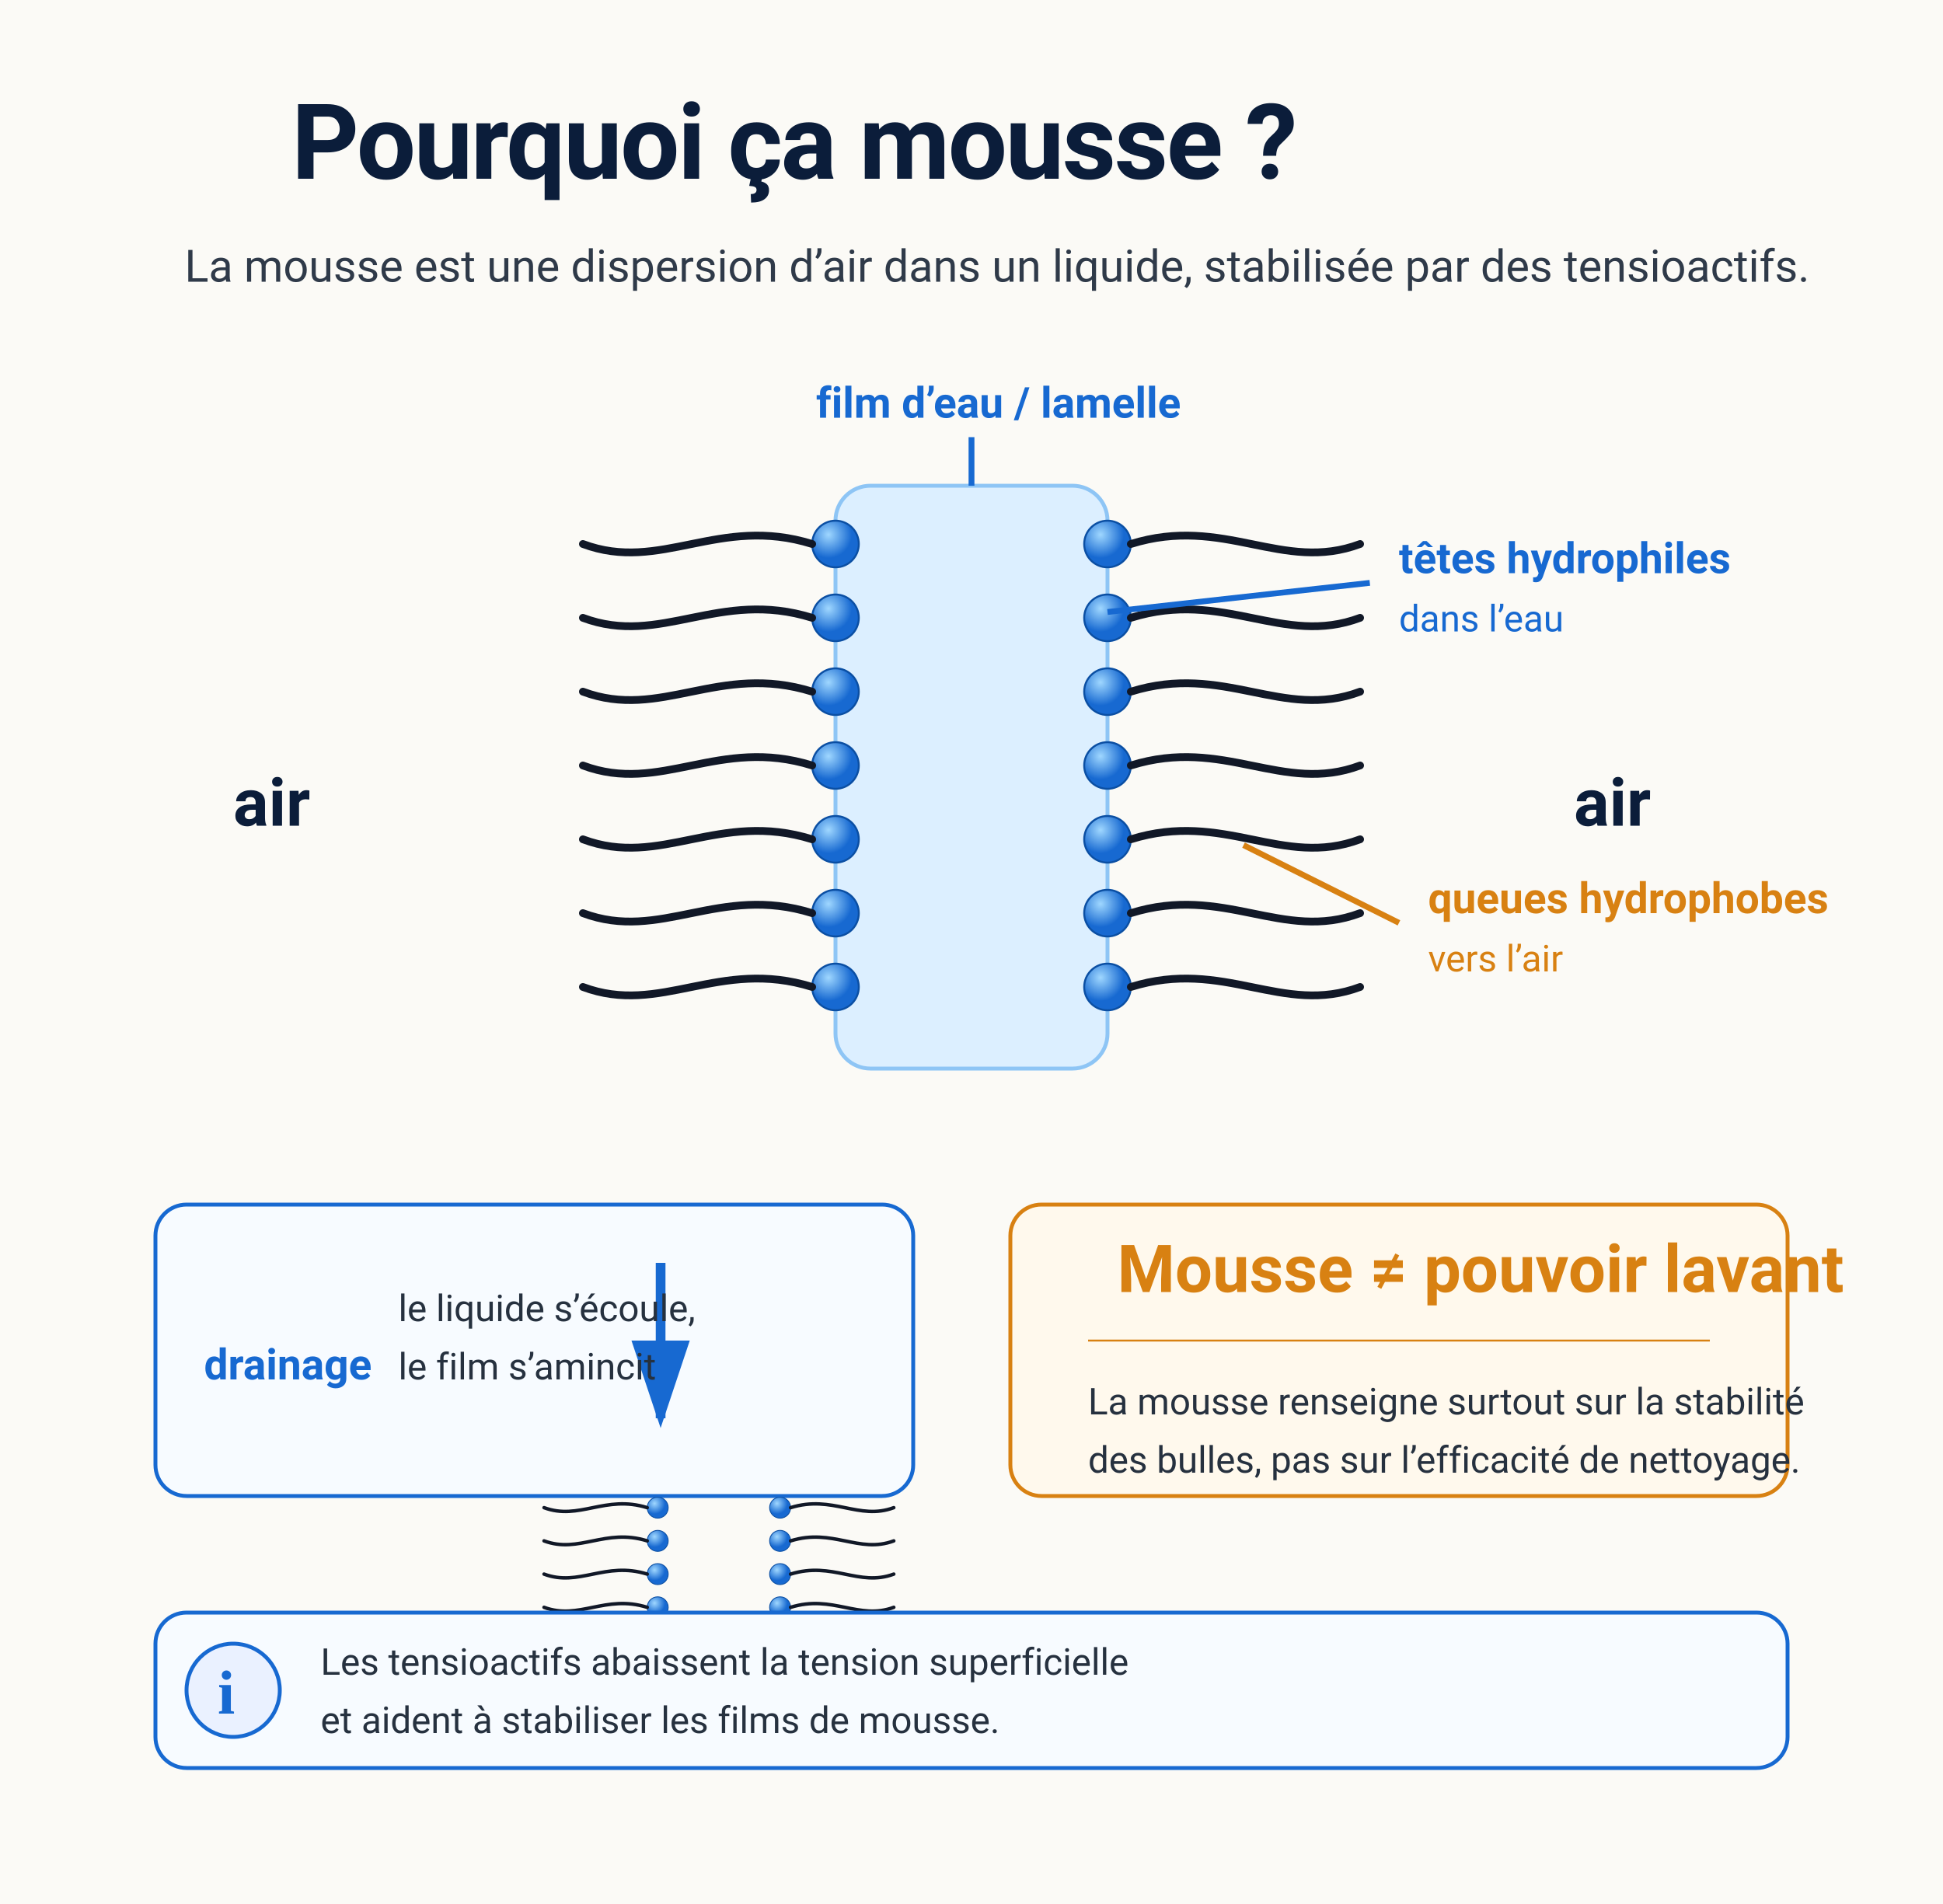
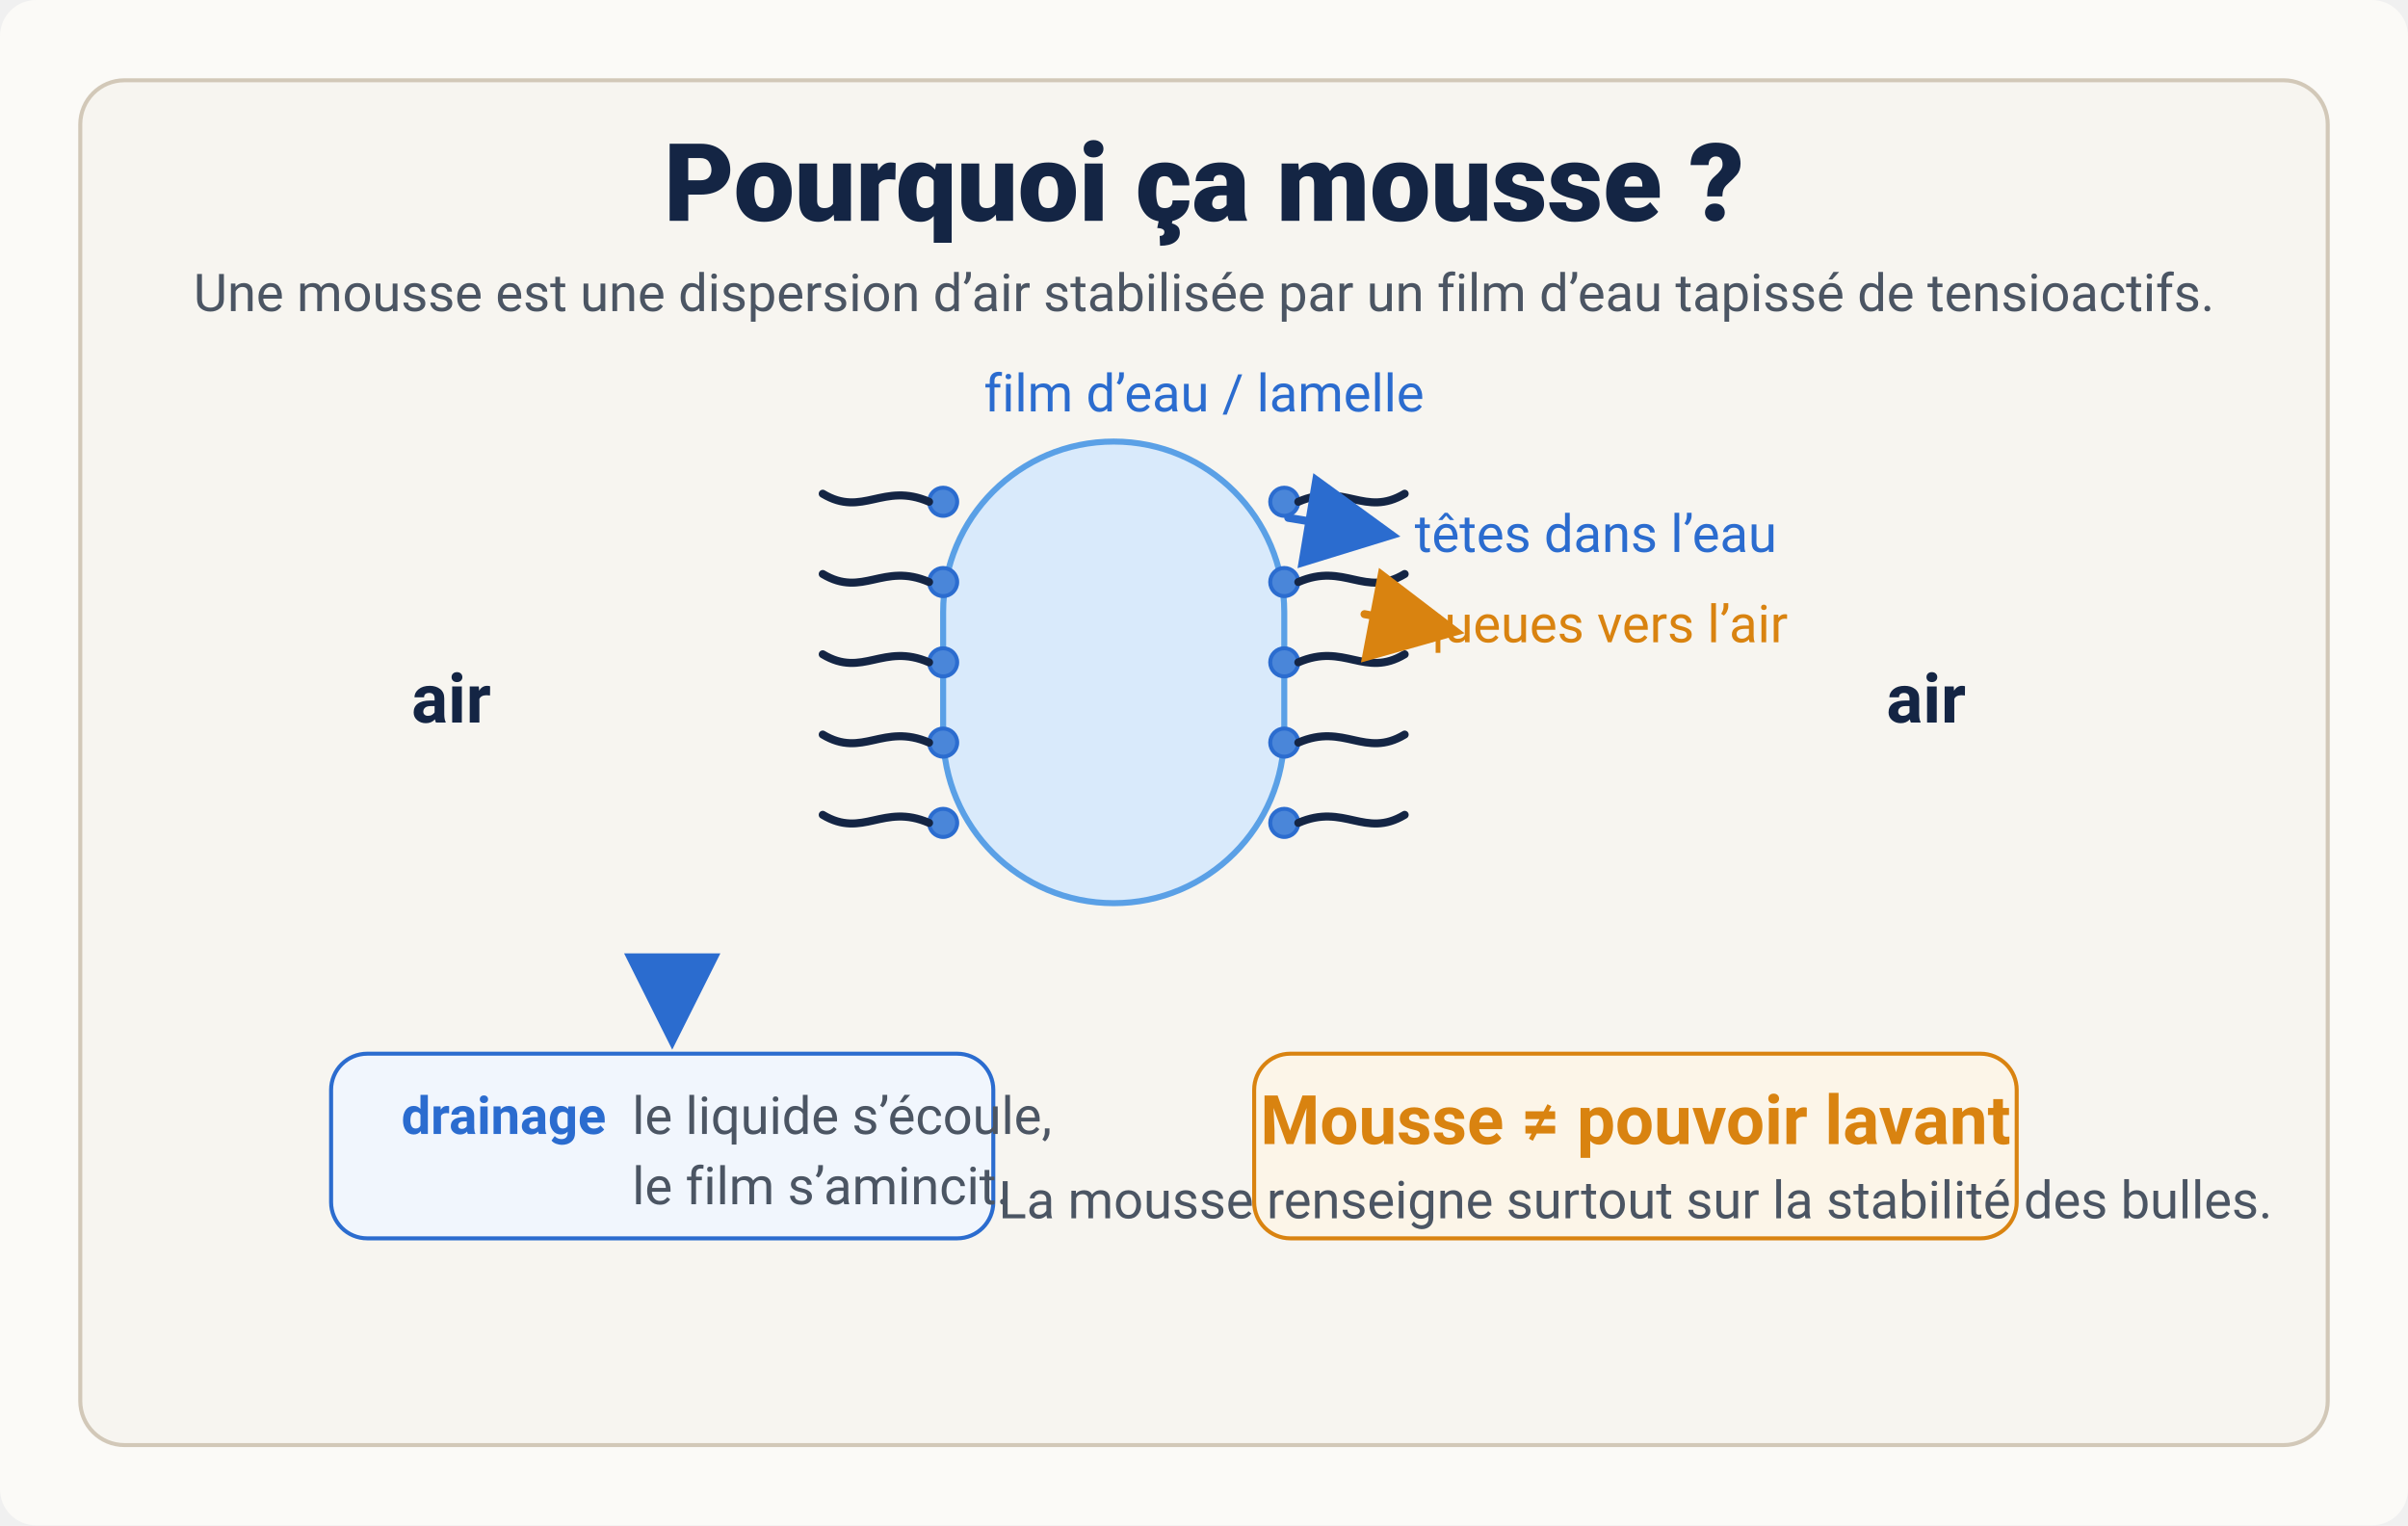
- <svg xmlns="http://www.w3.org/2000/svg" width="1000" height="980" viewBox="0 0 1000 980" role="img" aria-labelledby="title desc">
+ <svg xmlns="http://www.w3.org/2000/svg" width="1200" height="760" viewBox="0 0 1200 760">
+   <style>
+   .bg { fill:#FBFAF7; }
+   .panel { fill:#F7F5F0; stroke:#D2C8B8; stroke-width:2; }
+   .panelBlue { fill:#F1F6FD; stroke:#2B6CCF; stroke-width:2; }
+   .panelOrange { fill:#FCF5E8; stroke:#D98310; stroke-width:2; }
+   .panelGreen { fill:#EFF7F1; stroke:#2C7A48; stroke-width:2; }
+   .ink { fill:#142544; font-family:Roboto,Arial,sans-serif; }
+   .muted { fill:#4B5563; font-family:Roboto,Arial,sans-serif; }
+   .small { font-size:22px; }
+   .body { font-size:26px; }
+   .h1 { font-size:54px; font-weight:800; }
+   .h2 { font-size:34px; font-weight:700; }
+   .h3 { font-size:30px; font-weight:700; }
+   .note { font-size:20px; }
+   .caption { font-size:24px; }
+   .blue { fill:#2B6CCF; }
+   .orange { fill:#D98310; }
+   .green { fill:#2C7A48; }
+   .darkstroke { stroke:#142544; stroke-width:4; fill:none; stroke-linecap:round; stroke-linejoin:round; }
+   .bluestroke { stroke:#2B6CCF; stroke-width:4; fill:none; stroke-linecap:round; stroke-linejoin:round; }
+   .orangestroke { stroke:#D98310; stroke-width:4; fill:none; stroke-linecap:round; stroke-linejoin:round; }
+   .redstroke { stroke:#D1495B; stroke-width:3.5; fill:none; stroke-linecap:round; stroke-linejoin:round; }
+   .dash { stroke-dasharray:9 9; }
+ </style>
  <defs>
-     <style>
- .title{font:700 54px Roboto,Arial,sans-serif;fill:#0b1d3a;letter-spacing:-1px}.subtitle{font:400 23px Roboto,Arial,sans-serif;fill:#2f3a49}.h2{font:700 34px Roboto,Arial,sans-serif;fill:#0b1d3a}.label{font:600 22px Roboto,Arial,sans-serif;fill:#0b1d3a}.small{font:400 19px Roboto,Arial,sans-serif;fill:#26313f}.tiny{font:400 16px Roboto,Arial,sans-serif;fill:#415063}.blue{fill:#1769d1}.orange{fill:#d88112}.green{fill:#237047}.purple{fill:#6a3aa8}.ink{fill:#111827}.muted{fill:#4b5563}.line{stroke:#d7dce3;stroke-width:2}.box{fill:#fff;stroke:#d7dce3;stroke-width:2}.info{fill:#f7fbff;stroke:#1769d1;stroke-width:2}.warn{fill:#fff9ed;stroke:#d88112;stroke-width:2}.water{fill:#dcefff;stroke:#68aee8;stroke-width:2}.oil{fill:#ffe1a3;stroke:#e0a144;stroke-width:2}.surface{fill:#e8e5dd;stroke:#b7b3a8;stroke-width:1}.tail{fill:none;stroke:#111827;stroke-width:4;stroke-linecap:round}.dash{stroke-dasharray:8 8}.mono{font:500 20px Roboto,Arial,sans-serif;fill:#111827}
- </style>
-     <radialGradient id="blueHead" cx="35%" cy="30%">
-       <stop offset="0" stop-color="#9fd7ff" />
-       <stop offset="1" stop-color="#1769d1" />
-     </radialGradient>
-     <radialGradient id="oilDrop" cx="35%" cy="30%">
-       <stop offset="0" stop-color="#ffe19a" />
-       <stop offset="1" stop-color="#d88112" />
-     </radialGradient>
-     <marker id="arrowBlue" markerWidth="10" markerHeight="10" refX="8" refY="3" orient="auto">
-       <path d="M0,0 L0,6 L9,3 z" fill="#1769d1" />
+     <marker id="arrow" markerWidth="12" markerHeight="12" refX="10" refY="6" orient="auto">
+       <path d="M0,0 L12,6 L0,12 z" fill="#142544" />
    </marker>
-     <marker id="arrowOrange" markerWidth="10" markerHeight="10" refX="8" refY="3" orient="auto">
-       <path d="M0,0 L0,6 L9,3 z" fill="#d88112" />
+     <marker id="blueArrow" markerWidth="12" markerHeight="12" refX="10" refY="6" orient="auto">
+       <path d="M0,0 L12,6 L0,12 z" fill="#2B6CCF" />
    </marker>
-     <marker id="arrowDark" markerWidth="10" markerHeight="10" refX="8" refY="3" orient="auto">
-       <path d="M0,0 L0,6 L9,3 z" fill="#111827" />
+     <marker id="orangeArrow" markerWidth="12" markerHeight="12" refX="10" refY="6" orient="auto">
+       <path d="M0,0 L12,6 L0,12 z" fill="#D98310" />
+     </marker>
+     <marker id="redArrow" markerWidth="10" markerHeight="10" refX="8" refY="5" orient="auto">
+       <path d="M0,0 L10,5 L0,10 z" fill="#D1495B" />
    </marker>
  </defs>
-   <rect width="100%" height="100%" fill="#fbfaf6" />
-   <text x="150" y="92" class="title">Pourquoi ça mousse ?</text>
-   <text x="95" y="145" class="subtitle">La mousse est une dispersion d’air dans un liquide, stabilisée par des tensioactifs.</text>
-   <text x="120" y="425" class="h2">air</text>
-   <text x="810" y="425" class="h2">air</text>
-   <rect x="430" y="250" width="140" height="300" rx="18" fill="#dcefff" stroke="#8ec5f5" stroke-width="2" />
-   <circle cx="430" cy="280" r="12" fill="url(#blueHead)" stroke="#0b4fa3" />
-   <path d="M418 280 C370 265 340 295 300 280" class="tail" stroke-width="3" />
-   <circle cx="430" cy="318" r="12" fill="url(#blueHead)" stroke="#0b4fa3" />
-   <path d="M418 318 C370 303 340 333 300 318" class="tail" stroke-width="3" />
-   <circle cx="430" cy="356" r="12" fill="url(#blueHead)" stroke="#0b4fa3" />
-   <path d="M418 356 C370 341 340 371 300 356" class="tail" stroke-width="3" />
-   <circle cx="430" cy="394" r="12" fill="url(#blueHead)" stroke="#0b4fa3" />
-   <path d="M418 394 C370 379 340 409 300 394" class="tail" stroke-width="3" />
-   <circle cx="430" cy="432" r="12" fill="url(#blueHead)" stroke="#0b4fa3" />
-   <path d="M418 432 C370 417 340 447 300 432" class="tail" stroke-width="3" />
-   <circle cx="430" cy="470" r="12" fill="url(#blueHead)" stroke="#0b4fa3" />
-   <path d="M418 470 C370 455 340 485 300 470" class="tail" stroke-width="3" />
-   <circle cx="430" cy="508" r="12" fill="url(#blueHead)" stroke="#0b4fa3" />
-   <path d="M418 508 C370 493 340 523 300 508" class="tail" stroke-width="3" />
-   <circle cx="570" cy="280" r="12" fill="url(#blueHead)" stroke="#0b4fa3" />
-   <path d="M582 280 C630 265 660 295 700 280" class="tail" stroke-width="3" />
-   <circle cx="570" cy="318" r="12" fill="url(#blueHead)" stroke="#0b4fa3" />
-   <path d="M582 318 C630 303 660 333 700 318" class="tail" stroke-width="3" />
-   <circle cx="570" cy="356" r="12" fill="url(#blueHead)" stroke="#0b4fa3" />
-   <path d="M582 356 C630 341 660 371 700 356" class="tail" stroke-width="3" />
-   <circle cx="570" cy="394" r="12" fill="url(#blueHead)" stroke="#0b4fa3" />
-   <path d="M582 394 C630 379 660 409 700 394" class="tail" stroke-width="3" />
-   <circle cx="570" cy="432" r="12" fill="url(#blueHead)" stroke="#0b4fa3" />
-   <path d="M582 432 C630 417 660 447 700 432" class="tail" stroke-width="3" />
-   <circle cx="570" cy="470" r="12" fill="url(#blueHead)" stroke="#0b4fa3" />
-   <path d="M582 470 C630 455 660 485 700 470" class="tail" stroke-width="3" />
-   <circle cx="570" cy="508" r="12" fill="url(#blueHead)" stroke="#0b4fa3" />
-   <path d="M582 508 C630 493 660 523 700 508" class="tail" stroke-width="3" />
-   <text x="420" y="215" class="label blue">film d’eau / lamelle</text>
-   <line x1="500" y1="225" x2="500" y2="250" stroke="#1769d1" stroke-width="3" />
-   <text x="720" y="295" class="label blue">têtes hydrophiles</text>
-   <text x="720" y="325" class="small blue">dans l’eau</text>
-   <line x1="705" y1="300" x2="570" y2="315" stroke="#1769d1" stroke-width="3" />
-   <text x="735" y="470" class="label orange">queues hydrophobes</text>
-   <text x="735" y="500" class="small orange">vers l’air</text>
-   <line x1="720" y1="475" x2="640" y2="435" stroke="#d88112" stroke-width="3" />
-   <rect x="80" y="620" width="390" height="150" rx="16" class="info" />
-   <text x="105" y="710" class="label blue">drainage</text>
-   <line x1="340" y1="650" x2="340" y2="730" stroke="#1769d1" stroke-width="5" marker-end="url(#arrowBlue)" />
-   <text x="205" y="680" class="small">le liquide s’écoule,</text>
-   <text x="205" y="710" class="small">le film s’amincit</text>
-   <g transform="translate(145 650) scale(.45)">
-     <circle cx="430" cy="280" r="12" fill="url(#blueHead)" stroke="#0b4fa3" />
-     <path d="M418 280 C370 265 340 295 300 280" class="tail" stroke-width="3" />
-     <circle cx="430" cy="318" r="12" fill="url(#blueHead)" stroke="#0b4fa3" />
-     <path d="M418 318 C370 303 340 333 300 318" class="tail" stroke-width="3" />
-     <circle cx="430" cy="356" r="12" fill="url(#blueHead)" stroke="#0b4fa3" />
-     <path d="M418 356 C370 341 340 371 300 356" class="tail" stroke-width="3" />
-     <circle cx="430" cy="394" r="12" fill="url(#blueHead)" stroke="#0b4fa3" />
-     <path d="M418 394 C370 379 340 409 300 394" class="tail" stroke-width="3" />
-     <circle cx="430" cy="432" r="12" fill="url(#blueHead)" stroke="#0b4fa3" />
-     <path d="M418 432 C370 417 340 447 300 432" class="tail" stroke-width="3" />
-     <circle cx="430" cy="470" r="12" fill="url(#blueHead)" stroke="#0b4fa3" />
-     <path d="M418 470 C370 455 340 485 300 470" class="tail" stroke-width="3" />
-     <circle cx="430" cy="508" r="12" fill="url(#blueHead)" stroke="#0b4fa3" />
-     <path d="M418 508 C370 493 340 523 300 508" class="tail" stroke-width="3" />
-     <circle cx="570" cy="280" r="12" fill="url(#blueHead)" stroke="#0b4fa3" />
-     <path d="M582 280 C630 265 660 295 700 280" class="tail" stroke-width="3" />
-     <circle cx="570" cy="318" r="12" fill="url(#blueHead)" stroke="#0b4fa3" />
-     <path d="M582 318 C630 303 660 333 700 318" class="tail" stroke-width="3" />
-     <circle cx="570" cy="356" r="12" fill="url(#blueHead)" stroke="#0b4fa3" />
-     <path d="M582 356 C630 341 660 371 700 356" class="tail" stroke-width="3" />
-     <circle cx="570" cy="394" r="12" fill="url(#blueHead)" stroke="#0b4fa3" />
-     <path d="M582 394 C630 379 660 409 700 394" class="tail" stroke-width="3" />
-     <circle cx="570" cy="432" r="12" fill="url(#blueHead)" stroke="#0b4fa3" />
-     <path d="M582 432 C630 417 660 447 700 432" class="tail" stroke-width="3" />
-     <circle cx="570" cy="470" r="12" fill="url(#blueHead)" stroke="#0b4fa3" />
-     <path d="M582 470 C630 455 660 485 700 470" class="tail" stroke-width="3" />
-     <circle cx="570" cy="508" r="12" fill="url(#blueHead)" stroke="#0b4fa3" />
-     <path d="M582 508 C630 493 660 523 700 508" class="tail" stroke-width="3" />
-   </g>
-   <rect x="520" y="620" width="400" height="150" rx="16" class="warn" />
-   <text x="575" y="665" class="h2 orange">Mousse ≠ pouvoir lavant</text>
-   <line x1="560" y1="690" x2="880" y2="690" stroke="#d88112" />
-   <text x="560" y="728" class="small">La mousse renseigne surtout sur la stabilité</text>
-   <text x="560" y="758" class="small">des bulles, pas sur l’efficacité de nettoyage.</text>
-   <rect x="80" y="830" width="840" height="80" rx="16" class="info" />
-   <circle cx="120" cy="870" r="24" fill="#eaf1ff" stroke="#1769d1" stroke-width="2" />
-   <text x="112" y="882" font-size="32" font-weight="700" fill="#1769d1">i</text>
-   <text x="165" y="862" class="small">Les tensioactifs abaissent la tension superficielle</text>
-   <text x="165" y="892" class="small">et aident à stabiliser les films de mousse.</text>
+   <rect class="bg" x="0" y="0" width="1200" height="760" rx="18" />
+   <rect class="panel" x="40" y="40" width="1120" height="680" rx="22" />
+   <text class="ink h1" x="600" y="110" text-anchor="middle">Pourquoi ça mousse ?</text>
+   <text class="muted body" x="600" y="155" text-anchor="middle">Une mousse est une dispersion d’air stabilisée par un film d’eau tapissé de tensioactifs.</text>
+   <text class="ink h2" x="205" y="360">air</text>
+   <text class="ink h2" x="940" y="360">air</text>
+   <rect x="470" y="220" width="170" height="230" rx="85" fill="#D9EAFB" stroke="#5AA0E6" stroke-width="3" />
+   <circle cx="470" cy="250" r="7" fill="#4A86D9" stroke="#2B6CCF" stroke-width="2" />
+   <path d="M463 250 C440 240, 430 258, 410 246" class="darkstroke" stroke-width="3" />
+   <circle cx="640" cy="250" r="7" fill="#4A86D9" stroke="#2B6CCF" stroke-width="2" />
+   <path d="M647 250 C670 240, 680 258, 700 246" class="darkstroke" stroke-width="3" />
+   <circle cx="470" cy="290" r="7" fill="#4A86D9" stroke="#2B6CCF" stroke-width="2" />
+   <path d="M463 290 C440 280, 430 298, 410 286" class="darkstroke" stroke-width="3" />
+   <circle cx="640" cy="290" r="7" fill="#4A86D9" stroke="#2B6CCF" stroke-width="2" />
+   <path d="M647 290 C670 280, 680 298, 700 286" class="darkstroke" stroke-width="3" />
+   <circle cx="470" cy="330" r="7" fill="#4A86D9" stroke="#2B6CCF" stroke-width="2" />
+   <path d="M463 330 C440 320, 430 338, 410 326" class="darkstroke" stroke-width="3" />
+   <circle cx="640" cy="330" r="7" fill="#4A86D9" stroke="#2B6CCF" stroke-width="2" />
+   <path d="M647 330 C670 320, 680 338, 700 326" class="darkstroke" stroke-width="3" />
+   <circle cx="470" cy="370" r="7" fill="#4A86D9" stroke="#2B6CCF" stroke-width="2" />
+   <path d="M463 370 C440 360, 430 378, 410 366" class="darkstroke" stroke-width="3" />
+   <circle cx="640" cy="370" r="7" fill="#4A86D9" stroke="#2B6CCF" stroke-width="2" />
+   <path d="M647 370 C670 360, 680 378, 700 366" class="darkstroke" stroke-width="3" />
+   <circle cx="470" cy="410" r="7" fill="#4A86D9" stroke="#2B6CCF" stroke-width="2" />
+   <path d="M463 410 C440 400, 430 418, 410 406" class="darkstroke" stroke-width="3" />
+   <circle cx="640" cy="410" r="7" fill="#4A86D9" stroke="#2B6CCF" stroke-width="2" />
+   <path d="M647 410 C670 400, 680 418, 700 406" class="darkstroke" stroke-width="3" />
+   <text class="muted body blue" x="600" y="205" text-anchor="middle">film d’eau / lamelle</text>
+   <text class="muted body blue" x="705" y="275">têtes dans l’eau</text>
+   <text class="muted body orange" x="705" y="320">queues vers l’air</text>
+   <line x1="642" y1="258" x2="690" y2="266" class="bluestroke" marker-end="url(#blueArrow)" />
+   <line x1="680" y1="306" x2="722" y2="314" class="orangestroke" marker-end="url(#orangeArrow)" />
+   <rect class="panelBlue" x="165" y="525" width="330" height="92" rx="18" />
+   <text class="ink body blue" x="200" y="565" font-weight="700">drainage</text>
+   <text class="muted body" x="315" y="565">le liquide s’écoule,</text>
+   <text class="muted body" x="315" y="600">le film s’amincit.</text>
+   <line x1="335" y1="490" x2="335" y2="515" class="bluestroke" stroke-width="10" marker-end="url(#blueArrow)" />
+   <rect class="panelOrange" x="625" y="525" width="380" height="92" rx="18" />
+   <text class="ink h2 orange" x="815" y="570" text-anchor="middle">Mousse ≠ pouvoir lavant</text>
+   <text class="muted body" x="815" y="607" text-anchor="middle">La mousse renseigne surtout sur la stabilité des bulles.</text>
</svg>
